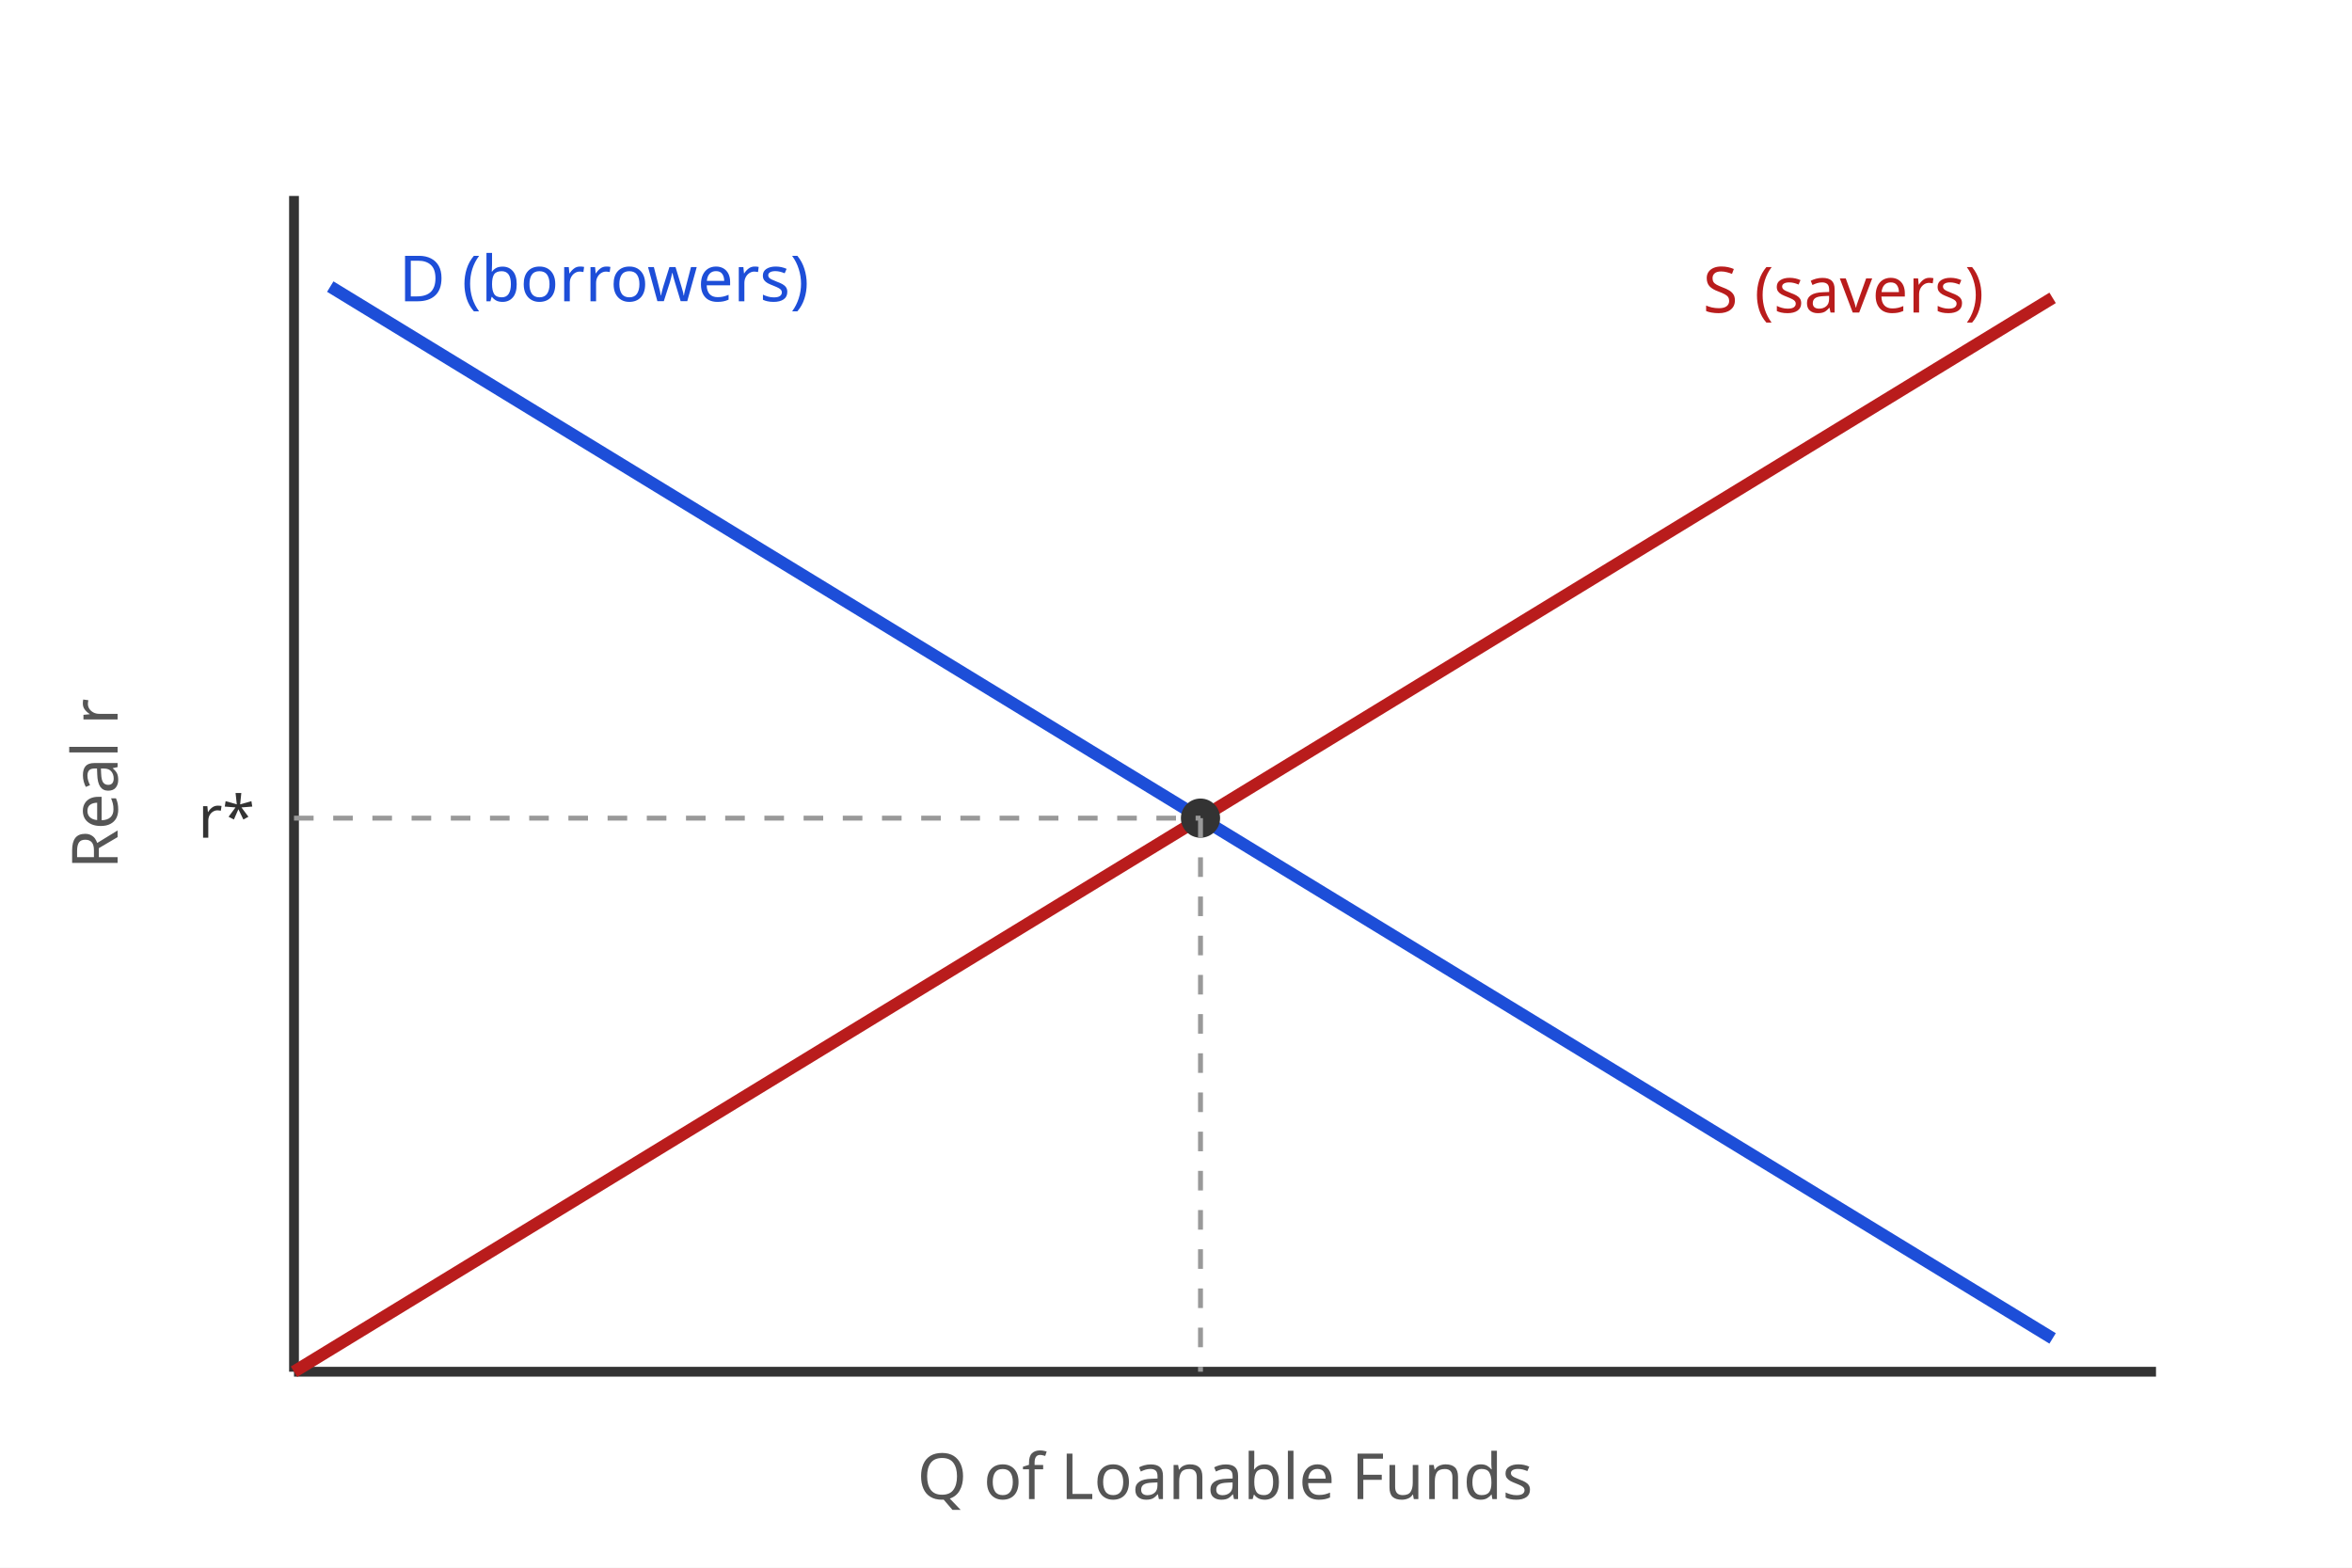
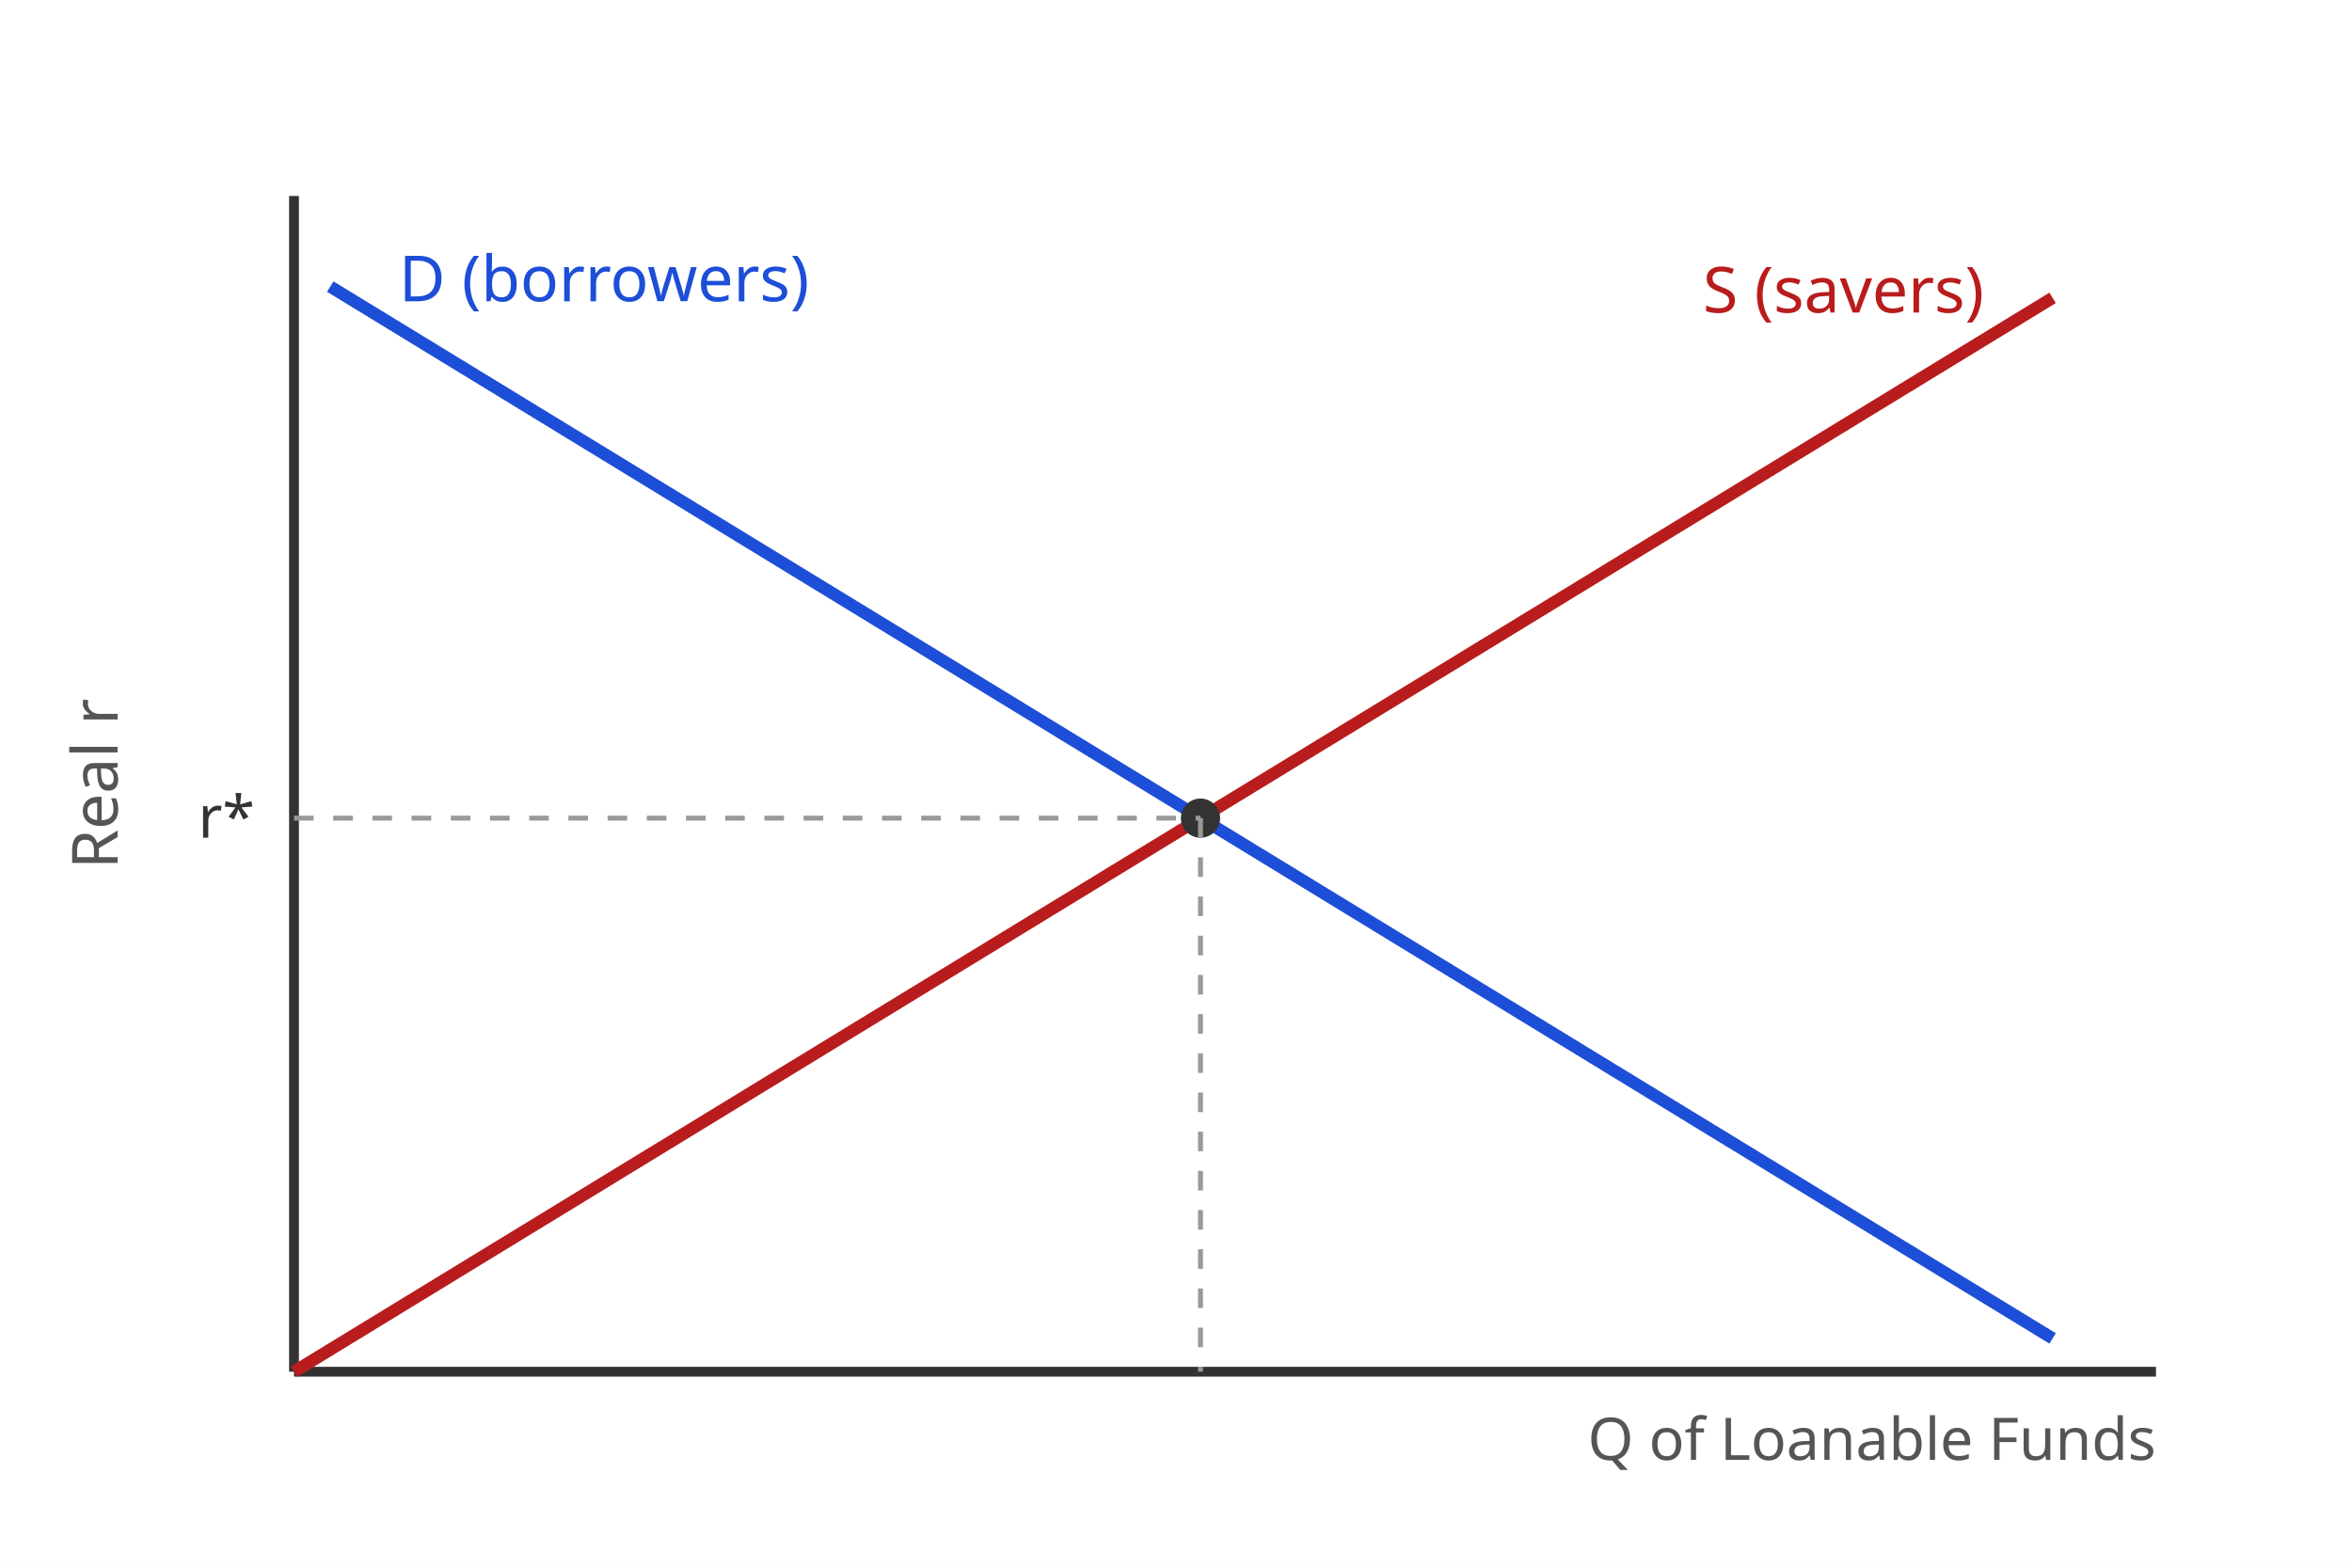
<svg xmlns="http://www.w3.org/2000/svg" viewBox="0 0 480 320">
  <rect width="480" height="320" fill="#ffffff" />
  <line x1="60" y1="280" x2="60" y2="40" stroke="#333" stroke-width="2" />
  <line x1="60" y1="280" x2="440" y2="280" stroke="#333" stroke-width="2" />
-   <text x="250" y="306" font-family="sans-serif" font-size="13" fill="#555" text-anchor="middle">Q of Loanable Funds</text>
+   <text x="440" y="298" font-family="sans-serif" font-size="12" fill="#555" text-anchor="end">Q of Loanable Funds</text>
  <text x="24" y="160" font-family="sans-serif" font-size="13" fill="#555" text-anchor="middle" transform="rotate(-90 24 160)">Real r</text>
  <line x1="67.4" y1="58.5" x2="418.9" y2="273.2" stroke="#1d4ed8" stroke-width="2.5" />
  <line x1="60.0" y1="280.0" x2="418.9" y2="60.8" stroke="#b91c1c" stroke-width="2.5" />
  <circle cx="245.0" cy="167.0" r="4" fill="#333" />
  <line x1="60" y1="167.0" x2="245.0" y2="167.0" stroke="#999" stroke-width="1" stroke-dasharray="4 4" />
  <line x1="245.0" y1="167.0" x2="245.0" y2="280" stroke="#999" stroke-width="1" stroke-dasharray="4 4" />
  <text x="81.4" y="61.5" font-family="sans-serif" font-size="13" fill="#1d4ed8" text-anchor="start">D (borrowers)</text>
  <text x="404.9" y="63.8" font-family="sans-serif" font-size="13" fill="#b91c1c" text-anchor="end">S (savers)</text>
  <text x="52" y="171.0" font-family="sans-serif" font-size="12" fill="#333" text-anchor="end">r*</text>
</svg>
